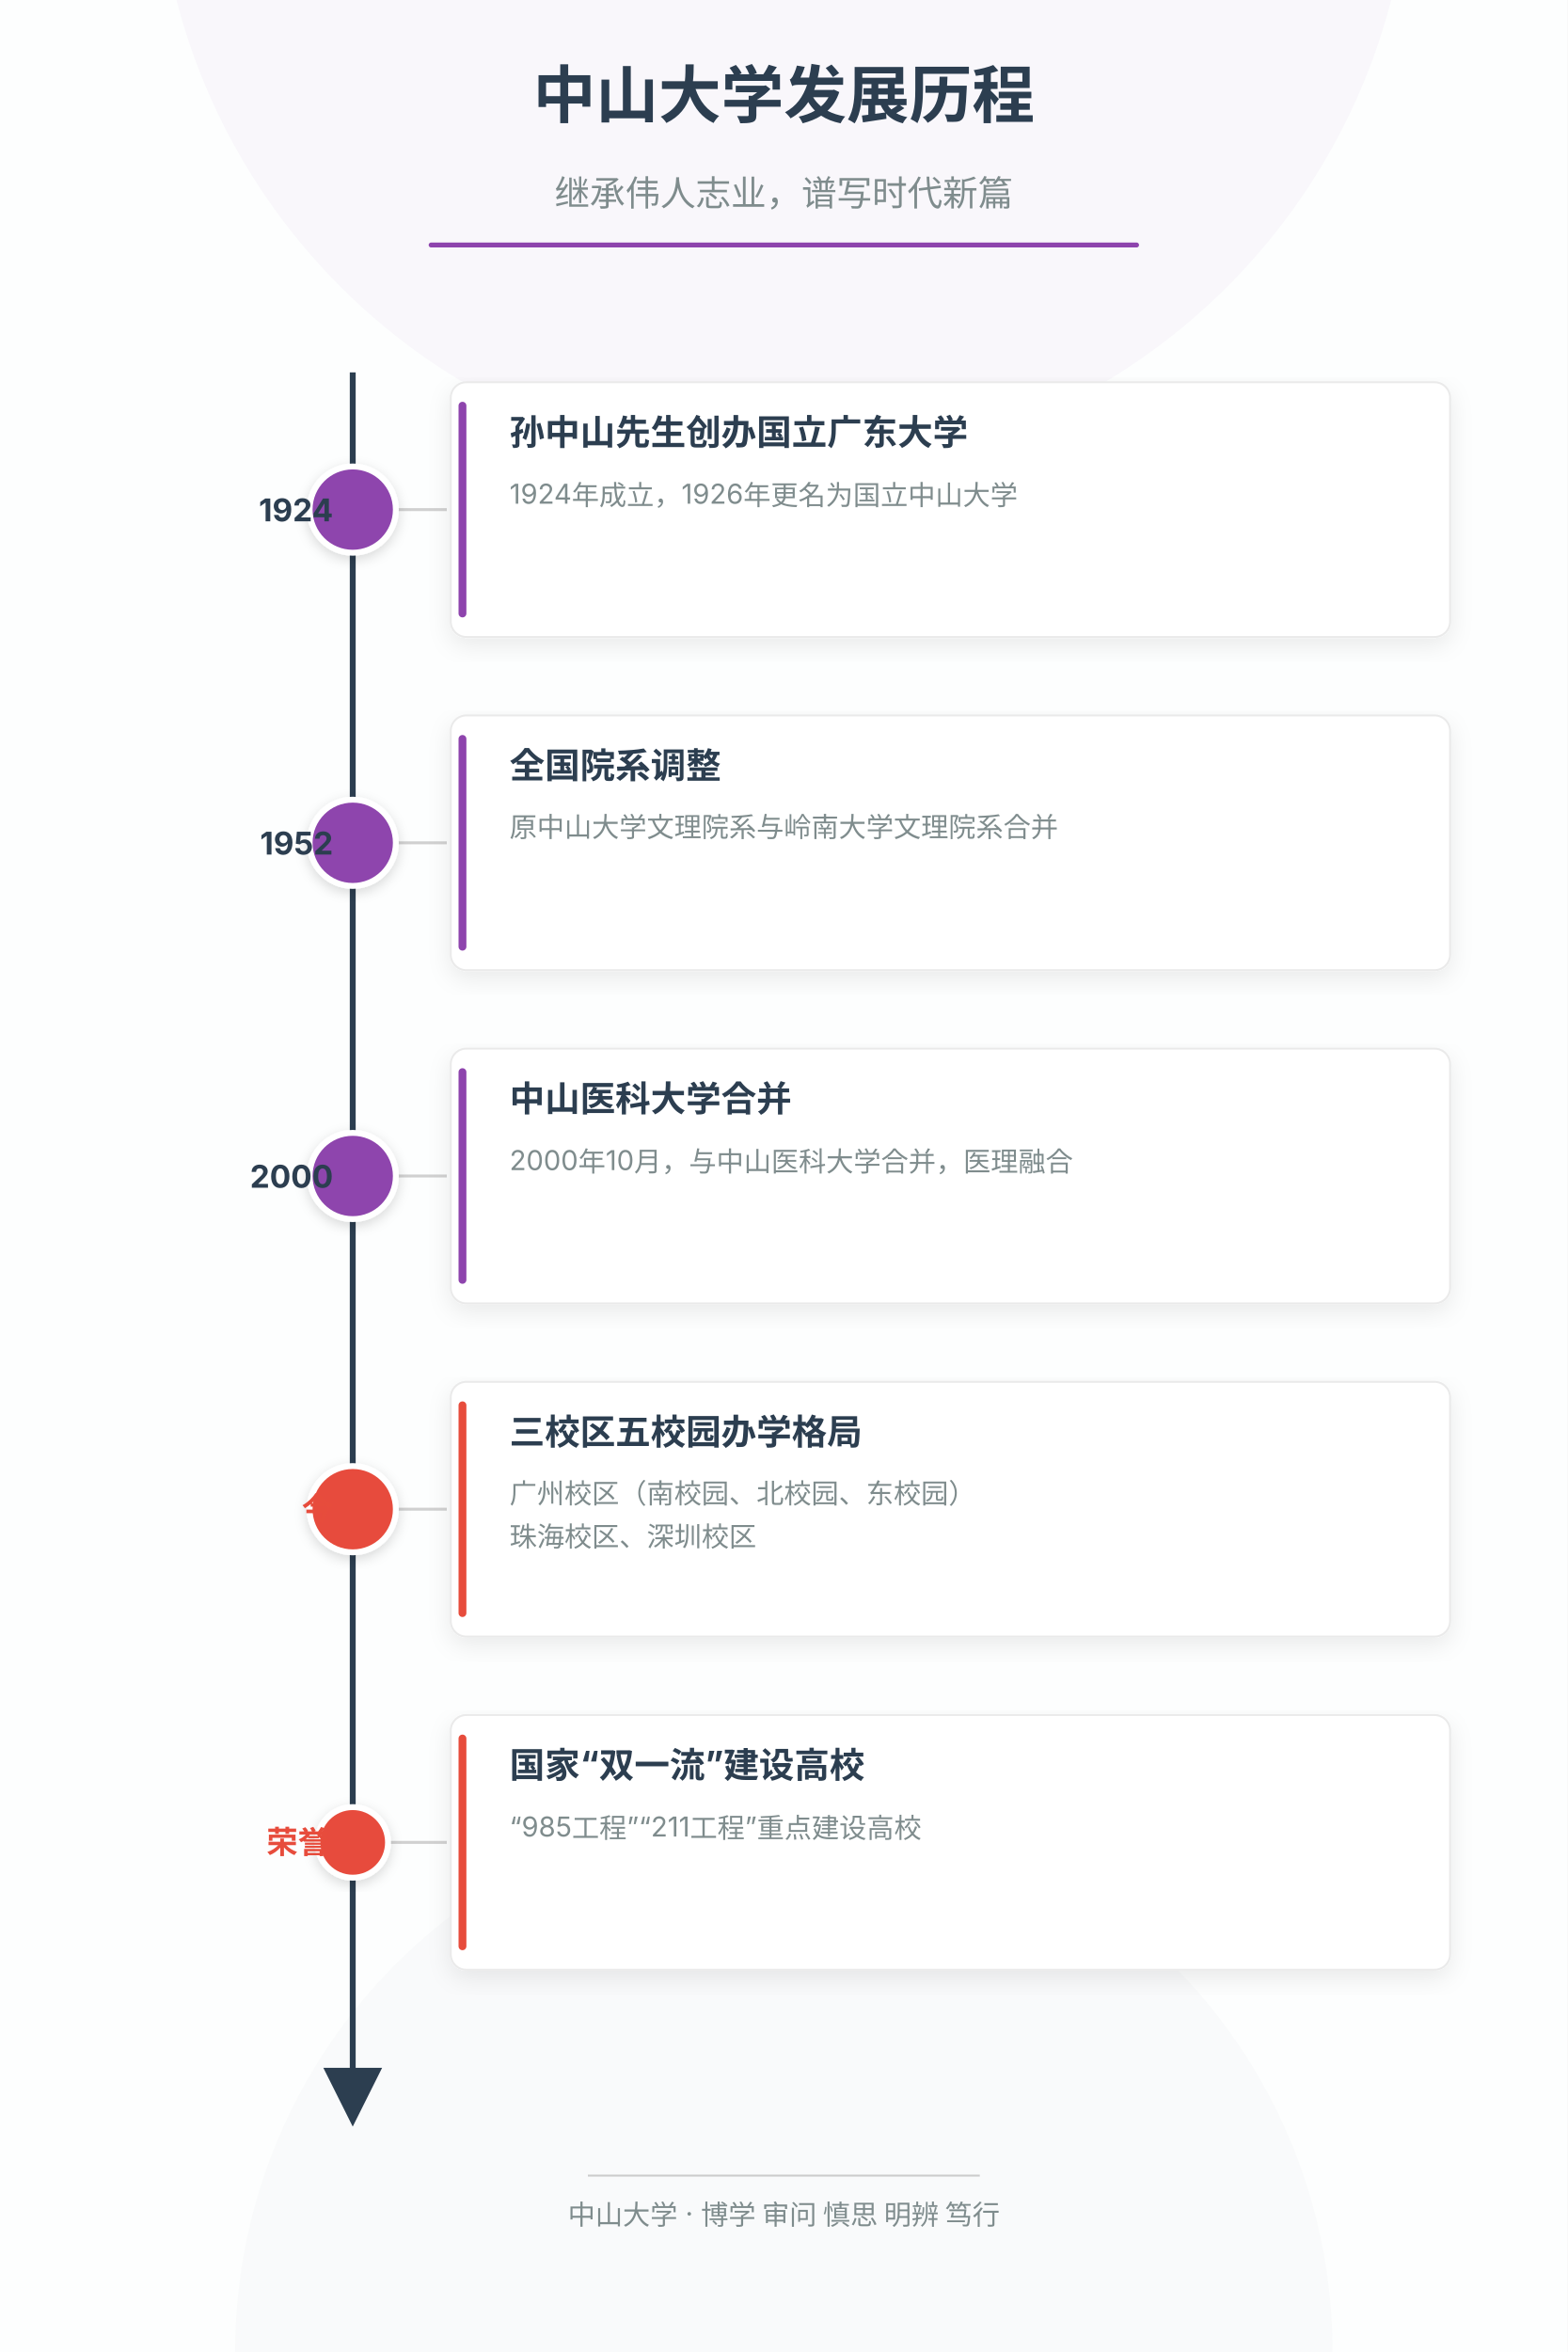
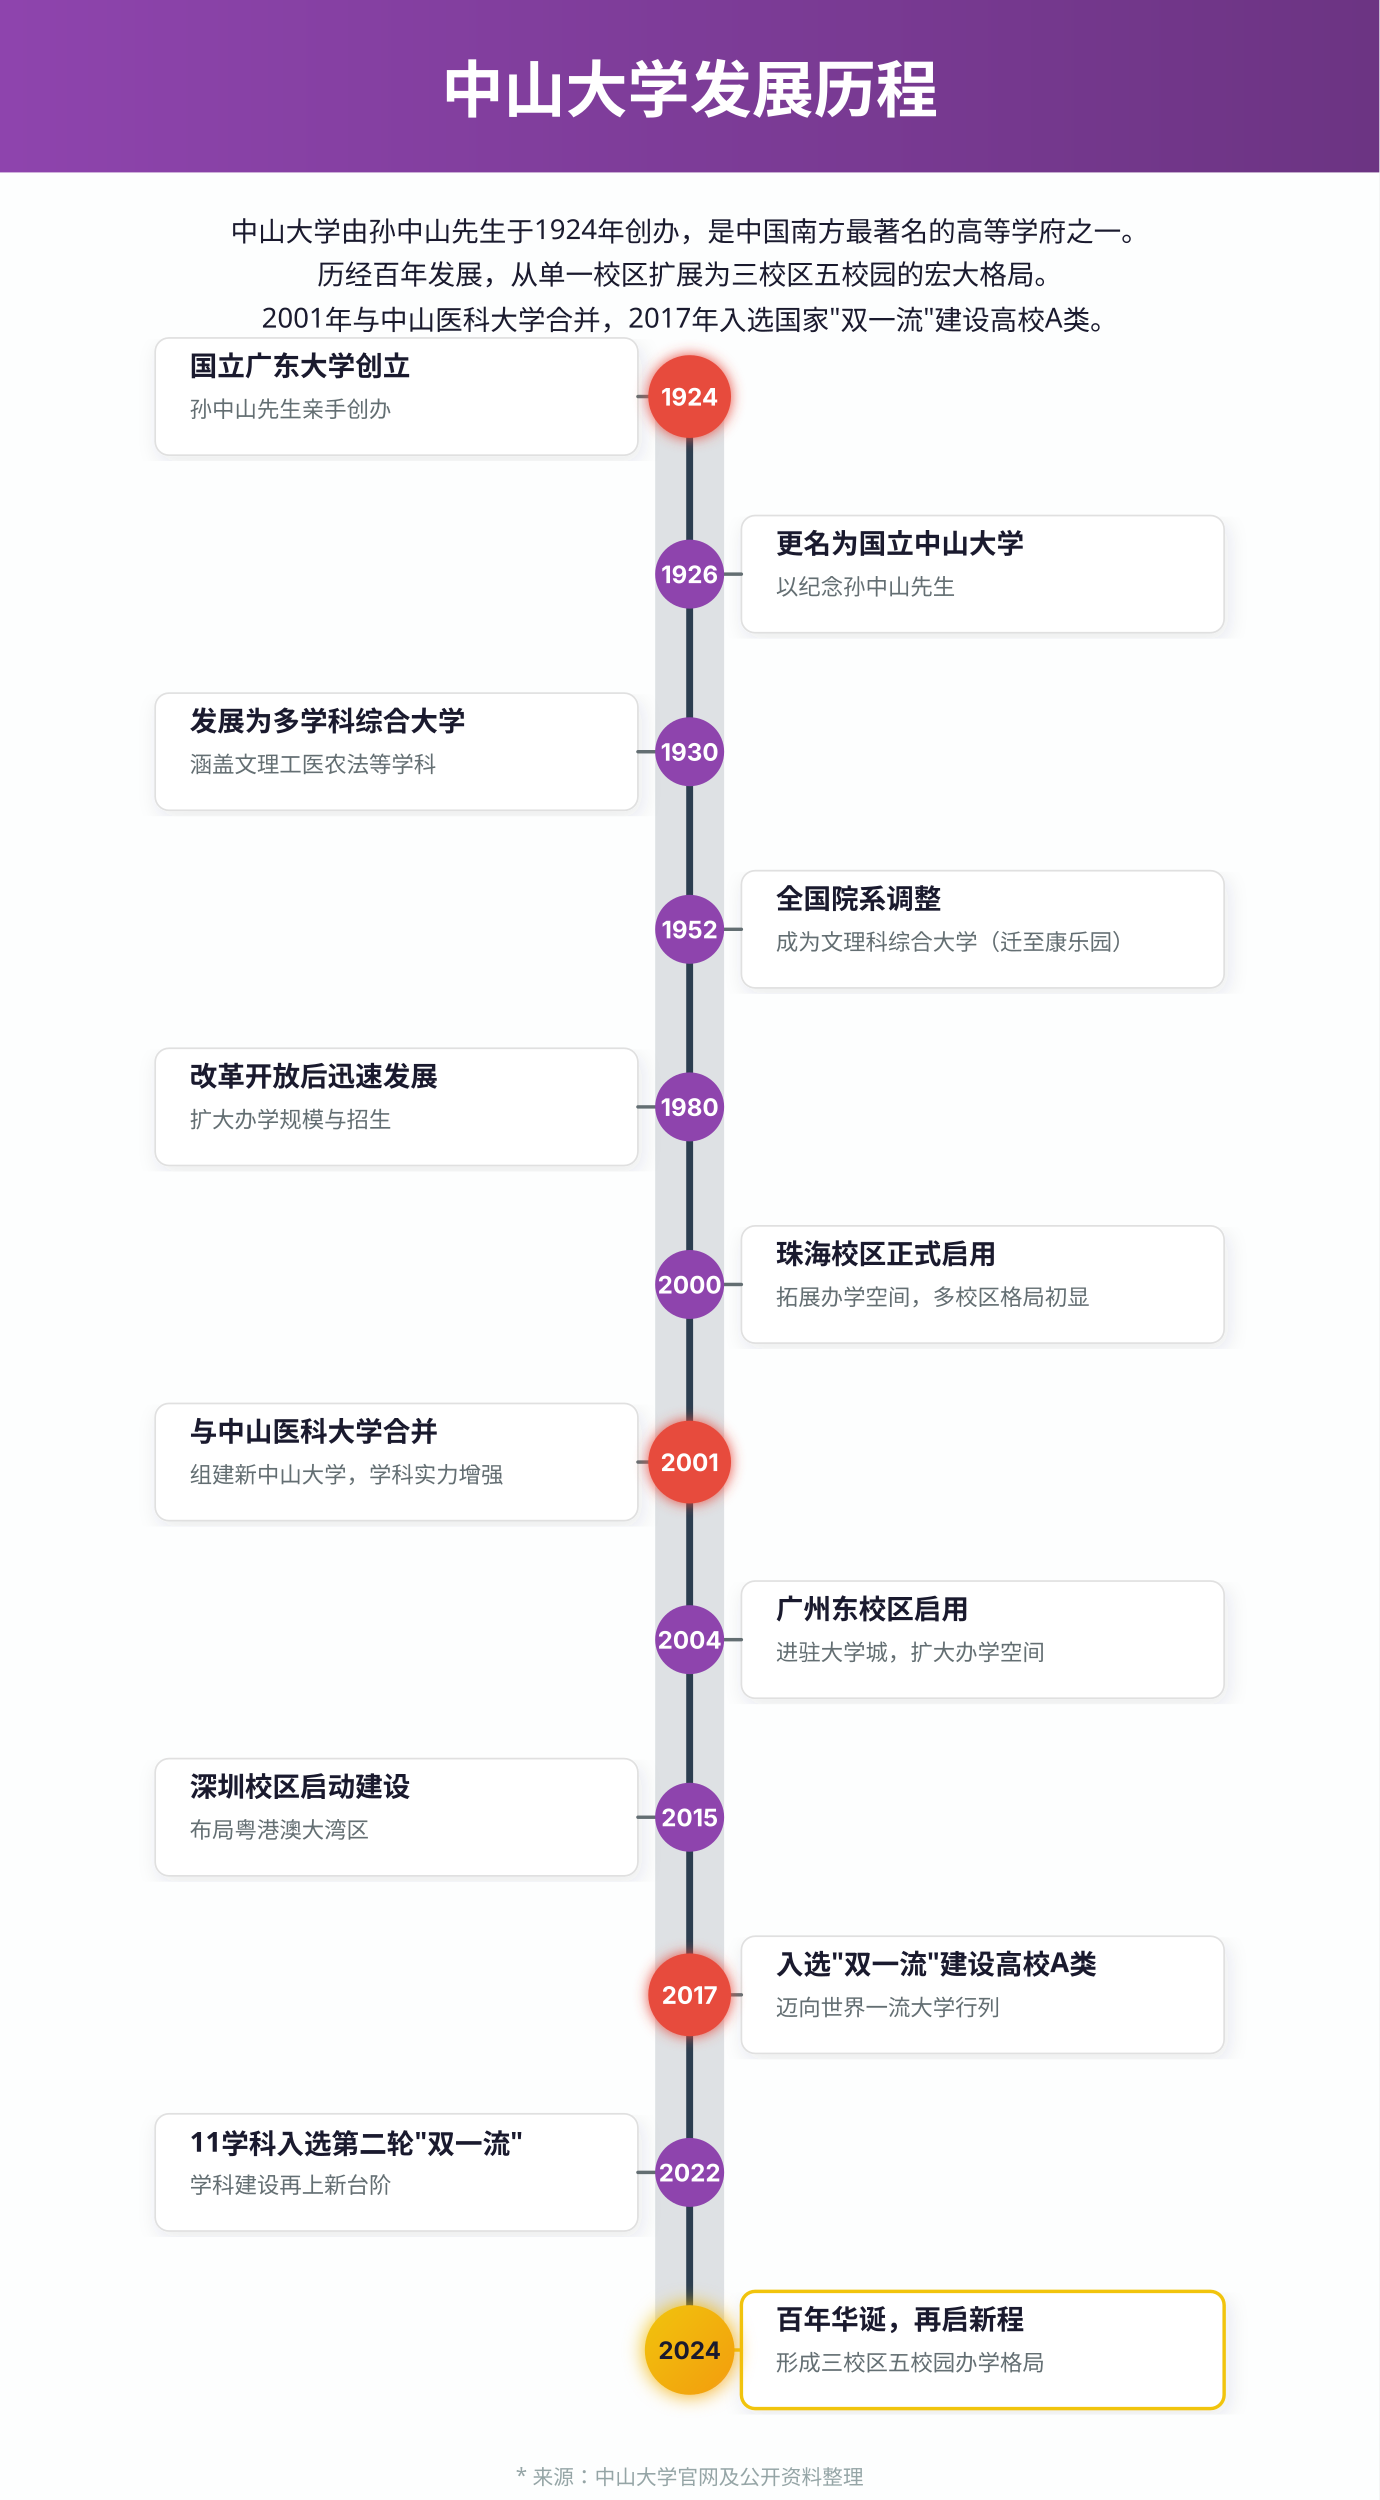
- <svg xmlns="http://www.w3.org/2000/svg" viewBox="0 0 800 1200" width="800" height="1200">
+ <svg xmlns="http://www.w3.org/2000/svg" viewBox="0 0 800 1450" width="800" height="1450">
  <defs>
-     <filter id="cardShadow" x="-5%" y="-5%" width="115%" height="115%">
-       <feDropShadow dx="0" dy="4" stdDeviation="6" flood-color="#000000" flood-opacity="0.08" />
+     <linearGradient id="headerGrad" x1="0%" y1="0%" x2="100%" y2="0%">
+       <stop offset="0%" stop-color="#8E44AD" />
+       <stop offset="100%" stop-color="#6C3483" />
+     </linearGradient>
+     <linearGradient id="goldGrad" x1="0%" y1="0%" x2="100%" y2="100%">
+       <stop offset="0%" stop-color="#F1C40F" />
+       <stop offset="100%" stop-color="#F39C12" />
+     </linearGradient>
+     <filter id="cardShadow" x="-5%" y="-5%" width="110%" height="110%">
+       <feDropShadow dx="2" dy="4" stdDeviation="6" flood-color="#2C3E50" flood-opacity="0.1" />
    </filter>
-     <filter id="nodeShadow" x="-20%" y="-20%" width="140%" height="140%">
-       <feDropShadow dx="0" dy="2" stdDeviation="3" flood-color="#000000" flood-opacity="0.15" />
+     <filter id="glowRed" x="-30%" y="-30%" width="160%" height="160%">
+       <feGaussianBlur stdDeviation="4" result="blur" />
+       <feComposite in="SourceGraphic" in2="blur" operator="over" />
    </filter>
-     <marker id="timelineArrow" markerWidth="10" markerHeight="10" refX="5" refY="5" orient="auto">
-       <path d="M0,0 L10,5 L0,10 Z" fill="#2C3E50" />
-     </marker>
+     <filter id="glowGold" x="-30%" y="-30%" width="160%" height="160%">
+       <feGaussianBlur stdDeviation="6" result="blur" />
+       <feComposite in="SourceGraphic" in2="blur" operator="over" />
+     </filter>
  </defs>
  <style>
-     .bg { fill: #FDFEFE; }
-     .title { font-family: system-ui, -apple-system, 'Microsoft YaHei', sans-serif; font-size: 32px; font-weight: bold; fill: #2C3E50; text-anchor: middle; }
-     .subtitle { font-family: system-ui, -apple-system, 'Microsoft YaHei', sans-serif; font-size: 18px; fill: #7F8C8D; text-anchor: middle; }
-     .year-label { font-family: system-ui, -apple-system, 'Microsoft YaHei', sans-serif; font-size: 16px; font-weight: bold; fill: #2C3E50; text-anchor: end; dominant-baseline: middle; }
-     .year-label-special { font-family: system-ui, -apple-system, 'Microsoft YaHei', sans-serif; font-size: 16px; font-weight: bold; fill: #E74C3C; text-anchor: end; dominant-baseline: middle; }
-     .card-title { font-family: system-ui, -apple-system, 'Microsoft YaHei', sans-serif; font-size: 18px; font-weight: bold; fill: #2C3E50; }
-     .card-text { font-family: system-ui, -apple-system, 'Microsoft YaHei', sans-serif; font-size: 14px; fill: #7F8C8D; }
-     .footer-text { font-family: system-ui, -apple-system, 'Microsoft YaHei', sans-serif; font-size: 14px; fill: #7F8C8D; text-anchor: middle; }
-   </style>
-   <rect class="bg" x="0" y="0" width="800" height="1200" />
-   <circle cx="400" cy="-80" r="320" fill="#8E44AD" opacity="0.04" />
-   <circle cx="400" cy="1200" r="280" fill="#2C3E50" opacity="0.02" />
-   <text x="400" y="60" class="title">中山大学发展历程</text>
-   <text x="400" y="105" class="subtitle">继承伟人志业，谱写时代新篇</text>
-   <line x1="220" y1="125" x2="580" y2="125" stroke="#8E44AD" stroke-width="2.5" stroke-linecap="round" />
-   <line x1="180" y1="190" x2="180" y2="1070" stroke="#2C3E50" stroke-width="3" marker-end="url(#timelineArrow)" />
-   <line x1="202" y1="260" x2="228" y2="260" stroke="#D0D0D0" stroke-width="1.5" />
-   <circle cx="180" cy="260" r="22" fill="#8E44AD" stroke="#FFFFFF" stroke-width="3" filter="url(#nodeShadow)" />
-   <text x="170" y="260" class="year-label">1924</text>
-   <rect x="230" y="195" width="510" height="130" rx="8" fill="#FFFFFF" stroke="#EAEAEA" stroke-width="1" filter="url(#cardShadow)" />
-   <rect x="234" y="205" width="4" height="110" rx="2" fill="#8E44AD" />
-   <text x="260" y="227" class="card-title">孙中山先生创办国立广东大学</text>
-   <text x="260" y="257" class="card-text">1924年成立，1926年更名为国立中山大学</text>
-   <line x1="202" y1="430" x2="228" y2="430" stroke="#D0D0D0" stroke-width="1.5" />
-   <circle cx="180" cy="430" r="22" fill="#8E44AD" stroke="#FFFFFF" stroke-width="3" filter="url(#nodeShadow)" />
-   <text x="170" y="430" class="year-label">1952</text>
-   <rect x="230" y="365" width="510" height="130" rx="8" fill="#FFFFFF" stroke="#EAEAEA" stroke-width="1" filter="url(#cardShadow)" />
-   <rect x="234" y="375" width="4" height="110" rx="2" fill="#8E44AD" />
-   <text x="260" y="397" class="card-title">全国院系调整</text>
-   <text x="260" y="427" class="card-text">原中山大学文理院系与岭南大学文理院系合并</text>
-   <line x1="202" y1="600" x2="228" y2="600" stroke="#D0D0D0" stroke-width="1.5" />
-   <circle cx="180" cy="600" r="22" fill="#8E44AD" stroke="#FFFFFF" stroke-width="3" filter="url(#nodeShadow)" />
-   <text x="170" y="600" class="year-label">2000</text>
-   <rect x="230" y="535" width="510" height="130" rx="8" fill="#FFFFFF" stroke="#EAEAEA" stroke-width="1" filter="url(#cardShadow)" />
-   <rect x="234" y="545" width="4" height="110" rx="2" fill="#8E44AD" />
-   <text x="260" y="567" class="card-title">中山医科大学合并</text>
-   <text x="260" y="597" class="card-text">2000年10月，与中山医科大学合并，医理融合</text>
-   <line x1="202" y1="770" x2="228" y2="770" stroke="#D0D0D0" stroke-width="1.5" />
-   <circle cx="180" cy="770" r="22" fill="#E74C3C" stroke="#FFFFFF" stroke-width="3" filter="url(#nodeShadow)" />
-   <text x="170" y="770" class="year-label-special">今</text>
-   <rect x="230" y="705" width="510" height="130" rx="8" fill="#FFFFFF" stroke="#EAEAEA" stroke-width="1" filter="url(#cardShadow)" />
-   <rect x="234" y="715" width="4" height="110" rx="2" fill="#E74C3C" />
-   <text x="260" y="737" class="card-title">三校区五校园办学格局</text>
-   <text x="260" y="767" class="card-text">广州校区（南校园、北校园、东校园）</text>
-   <text x="260" y="789" class="card-text">珠海校区、深圳校区</text>
-   <line x1="198" y1="940" x2="228" y2="940" stroke="#D0D0D0" stroke-width="1.5" />
-   <circle cx="180" cy="940" r="18" fill="#E74C3C" stroke="#FFFFFF" stroke-width="3" filter="url(#nodeShadow)" />
-   <text x="168" y="940" class="year-label-special" font-size="14">荣誉</text>
-   <rect x="230" y="875" width="510" height="130" rx="8" fill="#FFFFFF" stroke="#EAEAEA" stroke-width="1" filter="url(#cardShadow)" />
-   <rect x="234" y="885" width="4" height="110" rx="2" fill="#E74C3C" />
-   <text x="260" y="907" class="card-title">国家“双一流”建设高校</text>
-   <text x="260" y="937" class="card-text">“985工程”“211工程”重点建设高校</text>
-   <line x1="300" y1="1110" x2="500" y2="1110" stroke="#CCCCCC" stroke-width="1" />
-   <text x="400" y="1135" class="footer-text">中山大学 · 博学 审问 慎思 明辨 笃行</text>
+         .title { font-size: 36px; font-weight: bold; fill: #FFFFFF; font-family: system-ui, 'Microsoft YaHei', sans-serif; }
+         .overview { font-size: 16px; fill: #1a1a2e; font-family: system-ui, 'Microsoft YaHei', sans-serif; }
+         .card-title { font-size: 16px; font-weight: bold; fill: #1a1a2e; font-family: system-ui, 'Microsoft YaHei', sans-serif; }
+         .card-desc { font-size: 13px; fill: #636e72; font-family: system-ui, 'Microsoft YaHei', sans-serif; }
+         .node-text { font-size: 14px; font-weight: bold; fill: #FFFFFF; font-family: system-ui, -apple-system, sans-serif; text-anchor: middle; dominant-baseline: middle; }
+         .node-text-gold { font-size: 14px; font-weight: bold; fill: #1a1a2e; font-family: system-ui, -apple-system, sans-serif; text-anchor: middle; dominant-baseline: middle; }
+         .footer { font-size: 12px; fill: #95a5a6; font-family: system-ui, 'Microsoft YaHei', sans-serif; }
+     </style>
+   <rect width="800" height="1450" fill="#FDFEFE" />
+   <rect x="0" y="0" width="800" height="100" fill="url(#headerGrad)" />
+   <text x="400" y="65" text-anchor="middle" class="title">中山大学发展历程</text>
+   <g id="overview-text">
+     <text x="400" y="140" text-anchor="middle" class="overview">中山大学由孙中山先生于1924年创办，是中国南方最著名的高等学府之一。</text>
+     <text x="400" y="165" text-anchor="middle" class="overview">历经百年发展，从单一校区扩展为三校区五校园的宏大格局。</text>
+     <text x="400" y="190" text-anchor="middle" class="overview">2001年与中山医科大学合并，2017年入选国家"双一流"建设高校A类。</text>
+   </g>
+   <rect x="380" y="220" width="40" height="1160" rx="20" fill="#2C3E50" opacity="0.15" />
+   <line x1="400" y1="220" x2="400" y2="1380" stroke="#2C3E50" stroke-width="4" />
+   <g id="timeline-nodes">
+     <g id="year-1924">
+       <rect x="90" y="196" width="280" height="68" rx="8" fill="#FFFFFF" stroke="#E0E0E0" stroke-width="1" filter="url(#cardShadow)" />
+       <text x="110" y="218" class="card-title">国立广东大学创立</text>
+       <text x="110" y="242" class="card-desc">孙中山先生亲手创办</text>
+       <line x1="370" y1="230" x2="400" y2="230" stroke="#636e72" stroke-width="2" stroke-linecap="round" />
+       <circle cx="400" cy="230" r="24" fill="#E74C3C" filter="url(#glowRed)" />
+       <text x="400" y="230" class="node-text">1924</text>
+     </g>
+     <g id="year-1926">
+       <rect x="430" y="299" width="280" height="68" rx="8" fill="#FFFFFF" stroke="#E0E0E0" stroke-width="1" filter="url(#cardShadow)" />
+       <text x="450" y="321" class="card-title">更名为国立中山大学</text>
+       <text x="450" y="345" class="card-desc">以纪念孙中山先生</text>
+       <line x1="400" y1="333" x2="430" y2="333" stroke="#636e72" stroke-width="2" stroke-linecap="round" />
+       <circle cx="400" cy="333" r="20" fill="#8E44AD" />
+       <text x="400" y="333" class="node-text">1926</text>
+     </g>
+     <g id="year-1930">
+       <rect x="90" y="402" width="280" height="68" rx="8" fill="#FFFFFF" stroke="#E0E0E0" stroke-width="1" filter="url(#cardShadow)" />
+       <text x="110" y="424" class="card-title">发展为多学科综合大学</text>
+       <text x="110" y="448" class="card-desc">涵盖文理工医农法等学科</text>
+       <line x1="370" y1="436" x2="400" y2="436" stroke="#636e72" stroke-width="2" stroke-linecap="round" />
+       <circle cx="400" cy="436" r="20" fill="#8E44AD" />
+       <text x="400" y="436" class="node-text">1930</text>
+     </g>
+     <g id="year-1952">
+       <rect x="430" y="505" width="280" height="68" rx="8" fill="#FFFFFF" stroke="#E0E0E0" stroke-width="1" filter="url(#cardShadow)" />
+       <text x="450" y="527" class="card-title">全国院系调整</text>
+       <text x="450" y="551" class="card-desc">成为文理科综合大学（迁至康乐园）</text>
+       <line x1="400" y1="539" x2="430" y2="539" stroke="#636e72" stroke-width="2" stroke-linecap="round" />
+       <circle cx="400" cy="539" r="20" fill="#8E44AD" />
+       <text x="400" y="539" class="node-text">1952</text>
+     </g>
+     <g id="year-1980">
+       <rect x="90" y="608" width="280" height="68" rx="8" fill="#FFFFFF" stroke="#E0E0E0" stroke-width="1" filter="url(#cardShadow)" />
+       <text x="110" y="630" class="card-title">改革开放后迅速发展</text>
+       <text x="110" y="654" class="card-desc">扩大办学规模与招生</text>
+       <line x1="370" y1="642" x2="400" y2="642" stroke="#636e72" stroke-width="2" stroke-linecap="round" />
+       <circle cx="400" cy="642" r="20" fill="#8E44AD" />
+       <text x="400" y="642" class="node-text">1980</text>
+     </g>
+     <g id="year-2000">
+       <rect x="430" y="711" width="280" height="68" rx="8" fill="#FFFFFF" stroke="#E0E0E0" stroke-width="1" filter="url(#cardShadow)" />
+       <text x="450" y="733" class="card-title">珠海校区正式启用</text>
+       <text x="450" y="757" class="card-desc">拓展办学空间，多校区格局初显</text>
+       <line x1="400" y1="745" x2="430" y2="745" stroke="#636e72" stroke-width="2" stroke-linecap="round" />
+       <circle cx="400" cy="745" r="20" fill="#8E44AD" />
+       <text x="400" y="745" class="node-text">2000</text>
+     </g>
+     <g id="year-2001">
+       <rect x="90" y="814" width="280" height="68" rx="8" fill="#FFFFFF" stroke="#E0E0E0" stroke-width="1" filter="url(#cardShadow)" />
+       <text x="110" y="836" class="card-title">与中山医科大学合并</text>
+       <text x="110" y="860" class="card-desc">组建新中山大学，学科实力增强</text>
+       <line x1="370" y1="848" x2="400" y2="848" stroke="#636e72" stroke-width="2" stroke-linecap="round" />
+       <circle cx="400" cy="848" r="24" fill="#E74C3C" filter="url(#glowRed)" />
+       <text x="400" y="848" class="node-text">2001</text>
+     </g>
+     <g id="year-2004">
+       <rect x="430" y="917" width="280" height="68" rx="8" fill="#FFFFFF" stroke="#E0E0E0" stroke-width="1" filter="url(#cardShadow)" />
+       <text x="450" y="939" class="card-title">广州东校区启用</text>
+       <text x="450" y="963" class="card-desc">进驻大学城，扩大办学空间</text>
+       <line x1="400" y1="951" x2="430" y2="951" stroke="#636e72" stroke-width="2" stroke-linecap="round" />
+       <circle cx="400" cy="951" r="20" fill="#8E44AD" />
+       <text x="400" y="951" class="node-text">2004</text>
+     </g>
+     <g id="year-2015">
+       <rect x="90" y="1020" width="280" height="68" rx="8" fill="#FFFFFF" stroke="#E0E0E0" stroke-width="1" filter="url(#cardShadow)" />
+       <text x="110" y="1042" class="card-title">深圳校区启动建设</text>
+       <text x="110" y="1066" class="card-desc">布局粤港澳大湾区</text>
+       <line x1="370" y1="1054" x2="400" y2="1054" stroke="#636e72" stroke-width="2" stroke-linecap="round" />
+       <circle cx="400" cy="1054" r="20" fill="#8E44AD" />
+       <text x="400" y="1054" class="node-text">2015</text>
+     </g>
+     <g id="year-2017">
+       <rect x="430" y="1123" width="280" height="68" rx="8" fill="#FFFFFF" stroke="#E0E0E0" stroke-width="1" filter="url(#cardShadow)" />
+       <text x="450" y="1145" class="card-title">入选"双一流"建设高校A类</text>
+       <text x="450" y="1169" class="card-desc">迈向世界一流大学行列</text>
+       <line x1="400" y1="1157" x2="430" y2="1157" stroke="#636e72" stroke-width="2" stroke-linecap="round" />
+       <circle cx="400" cy="1157" r="24" fill="#E74C3C" filter="url(#glowRed)" />
+       <text x="400" y="1157" class="node-text">2017</text>
+     </g>
+     <g id="year-2022">
+       <rect x="90" y="1226" width="280" height="68" rx="8" fill="#FFFFFF" stroke="#E0E0E0" stroke-width="1" filter="url(#cardShadow)" />
+       <text x="110" y="1248" class="card-title">11学科入选第二轮"双一流"</text>
+       <text x="110" y="1272" class="card-desc">学科建设再上新台阶</text>
+       <line x1="370" y1="1260" x2="400" y2="1260" stroke="#636e72" stroke-width="2" stroke-linecap="round" />
+       <circle cx="400" cy="1260" r="20" fill="#8E44AD" />
+       <text x="400" y="1260" class="node-text">2022</text>
+     </g>
+     <g id="year-2024">
+       <rect x="430" y="1329" width="280" height="68" rx="8" fill="#FFFFFF" stroke="#F1C40F" stroke-width="2" filter="url(#cardShadow)" />
+       <text x="450" y="1351" class="card-title">百年华诞，再启新程</text>
+       <text x="450" y="1375" class="card-desc">形成三校区五校园办学格局</text>
+       <line x1="400" y1="1363" x2="430" y2="1363" stroke="#F1C40F" stroke-width="2" stroke-linecap="round" />
+       <circle cx="400" cy="1363" r="26" fill="url(#goldGrad)" filter="url(#glowGold)" />
+       <text x="400" y="1363" class="node-text-gold">2024</text>
+     </g>
+   </g>
+   <text x="400" y="1440" text-anchor="middle" class="footer">* 来源：中山大学官网及公开资料整理</text>
</svg>
